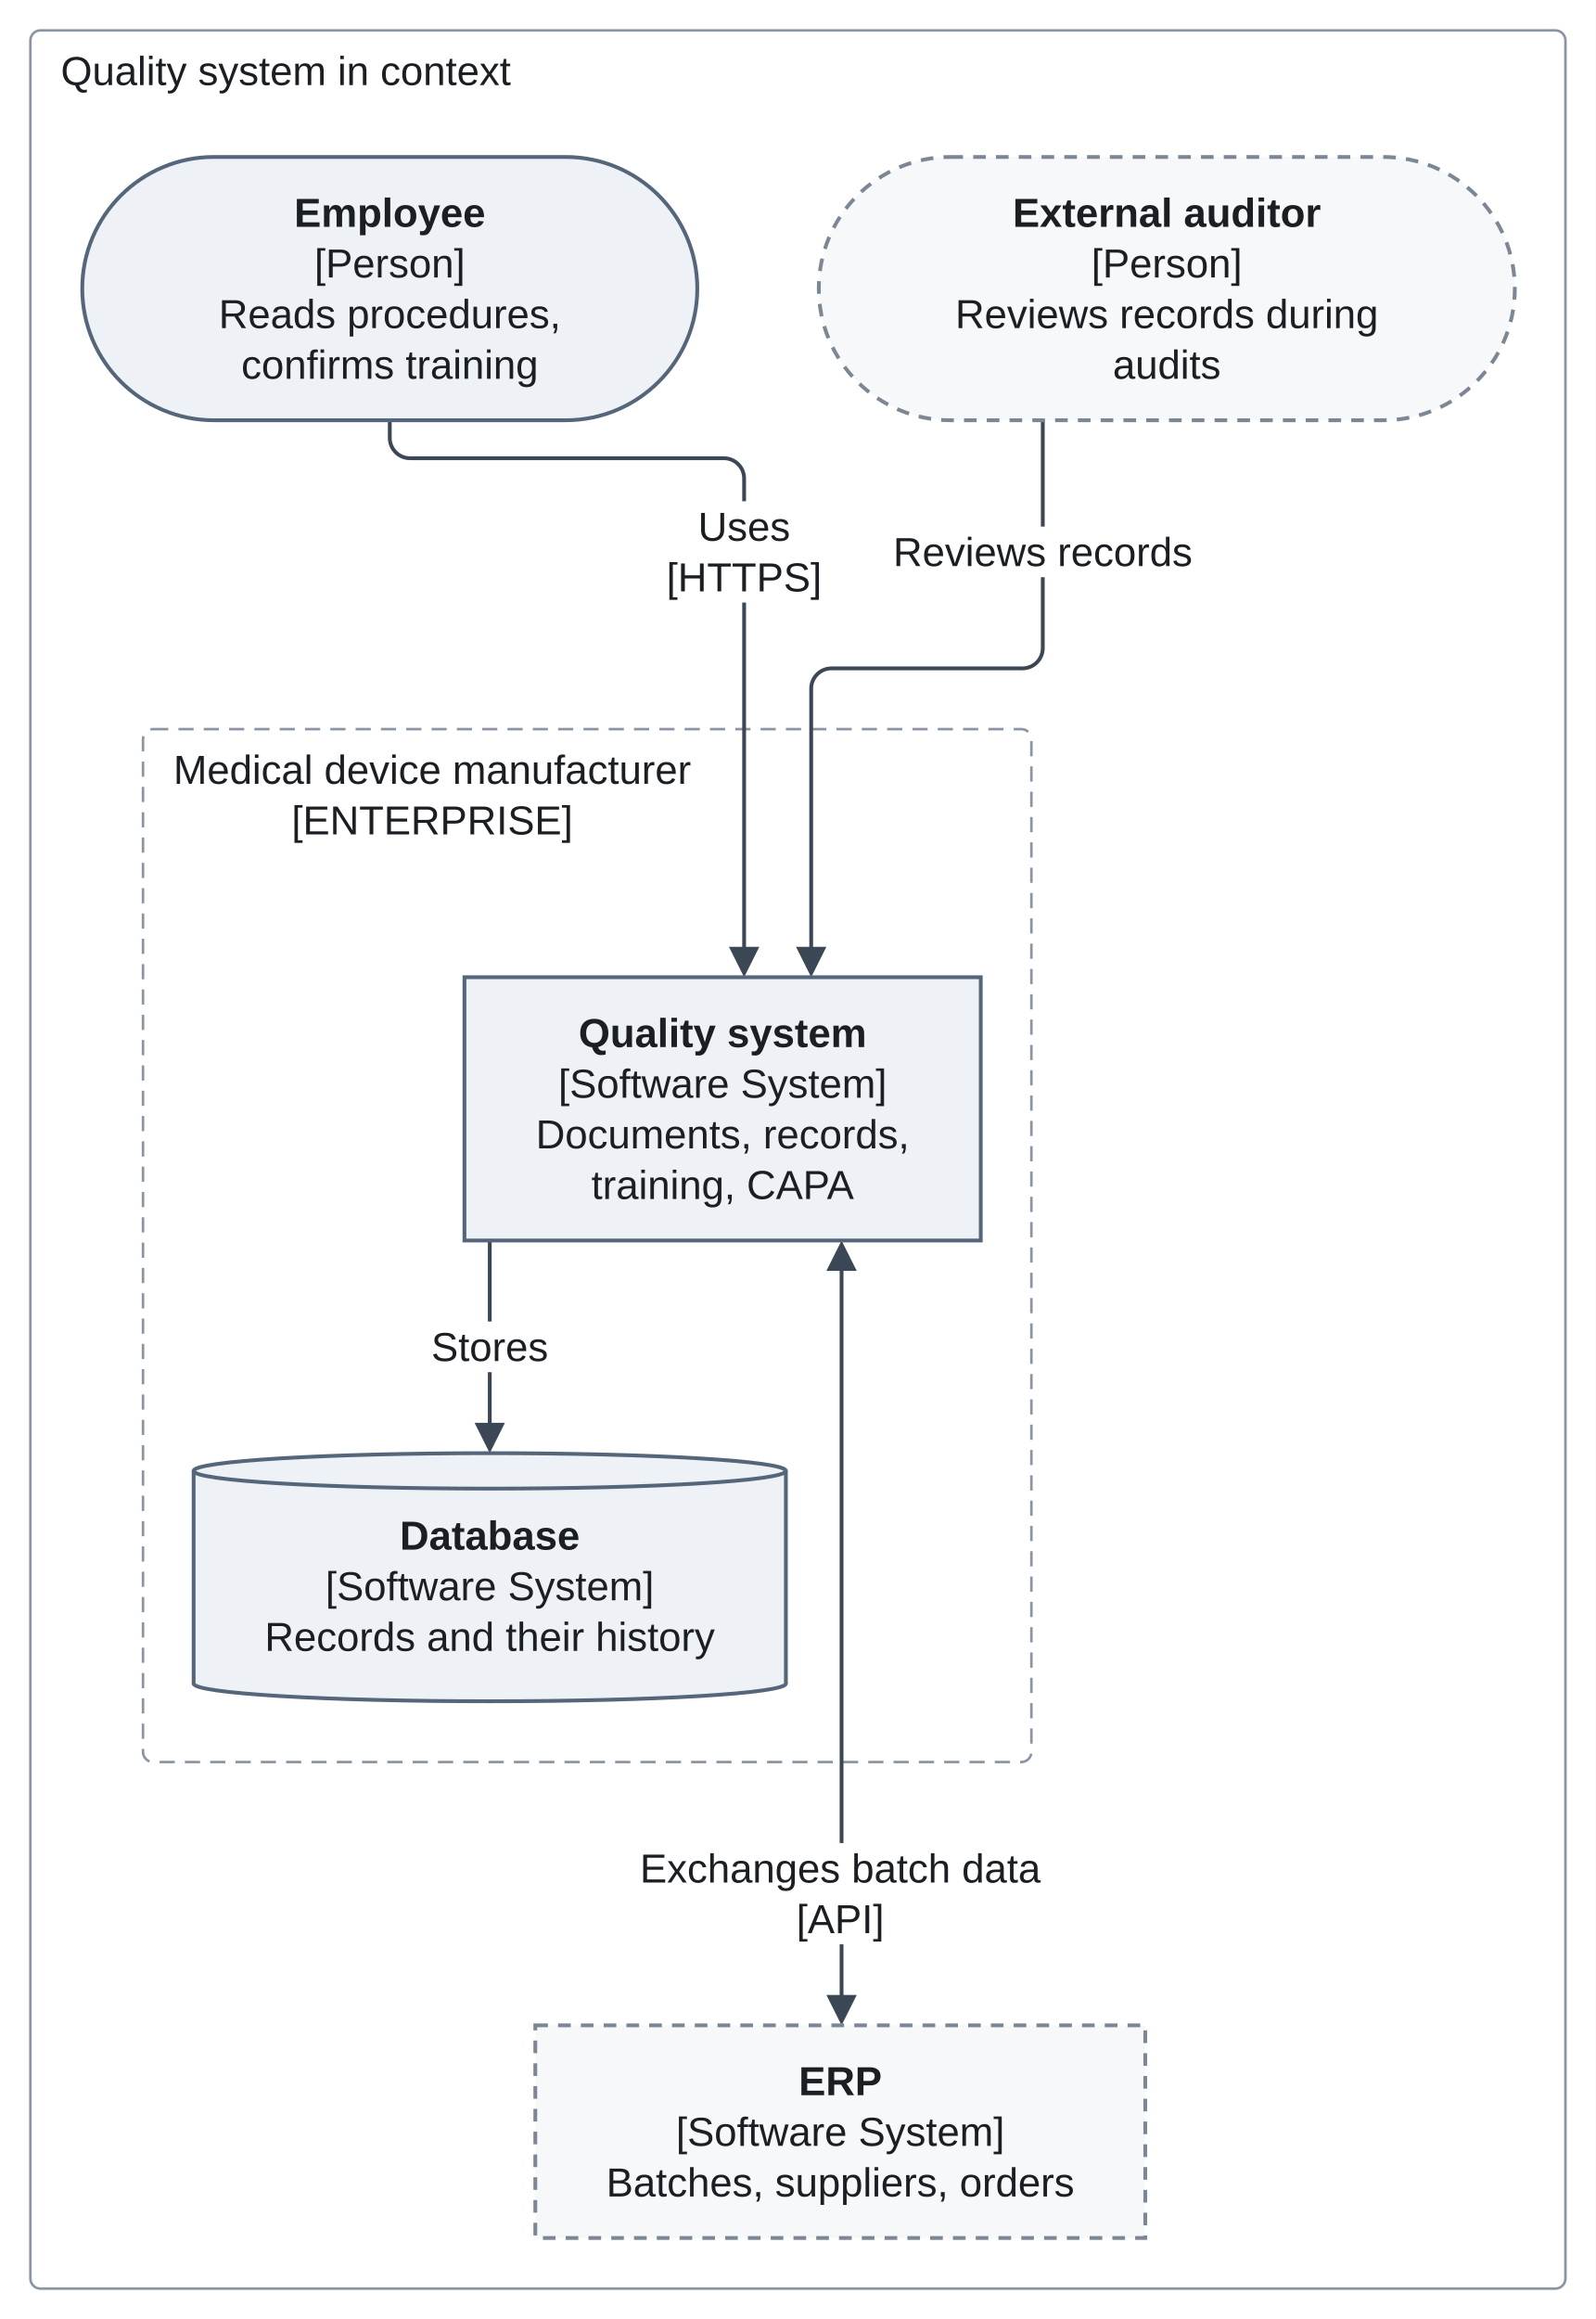
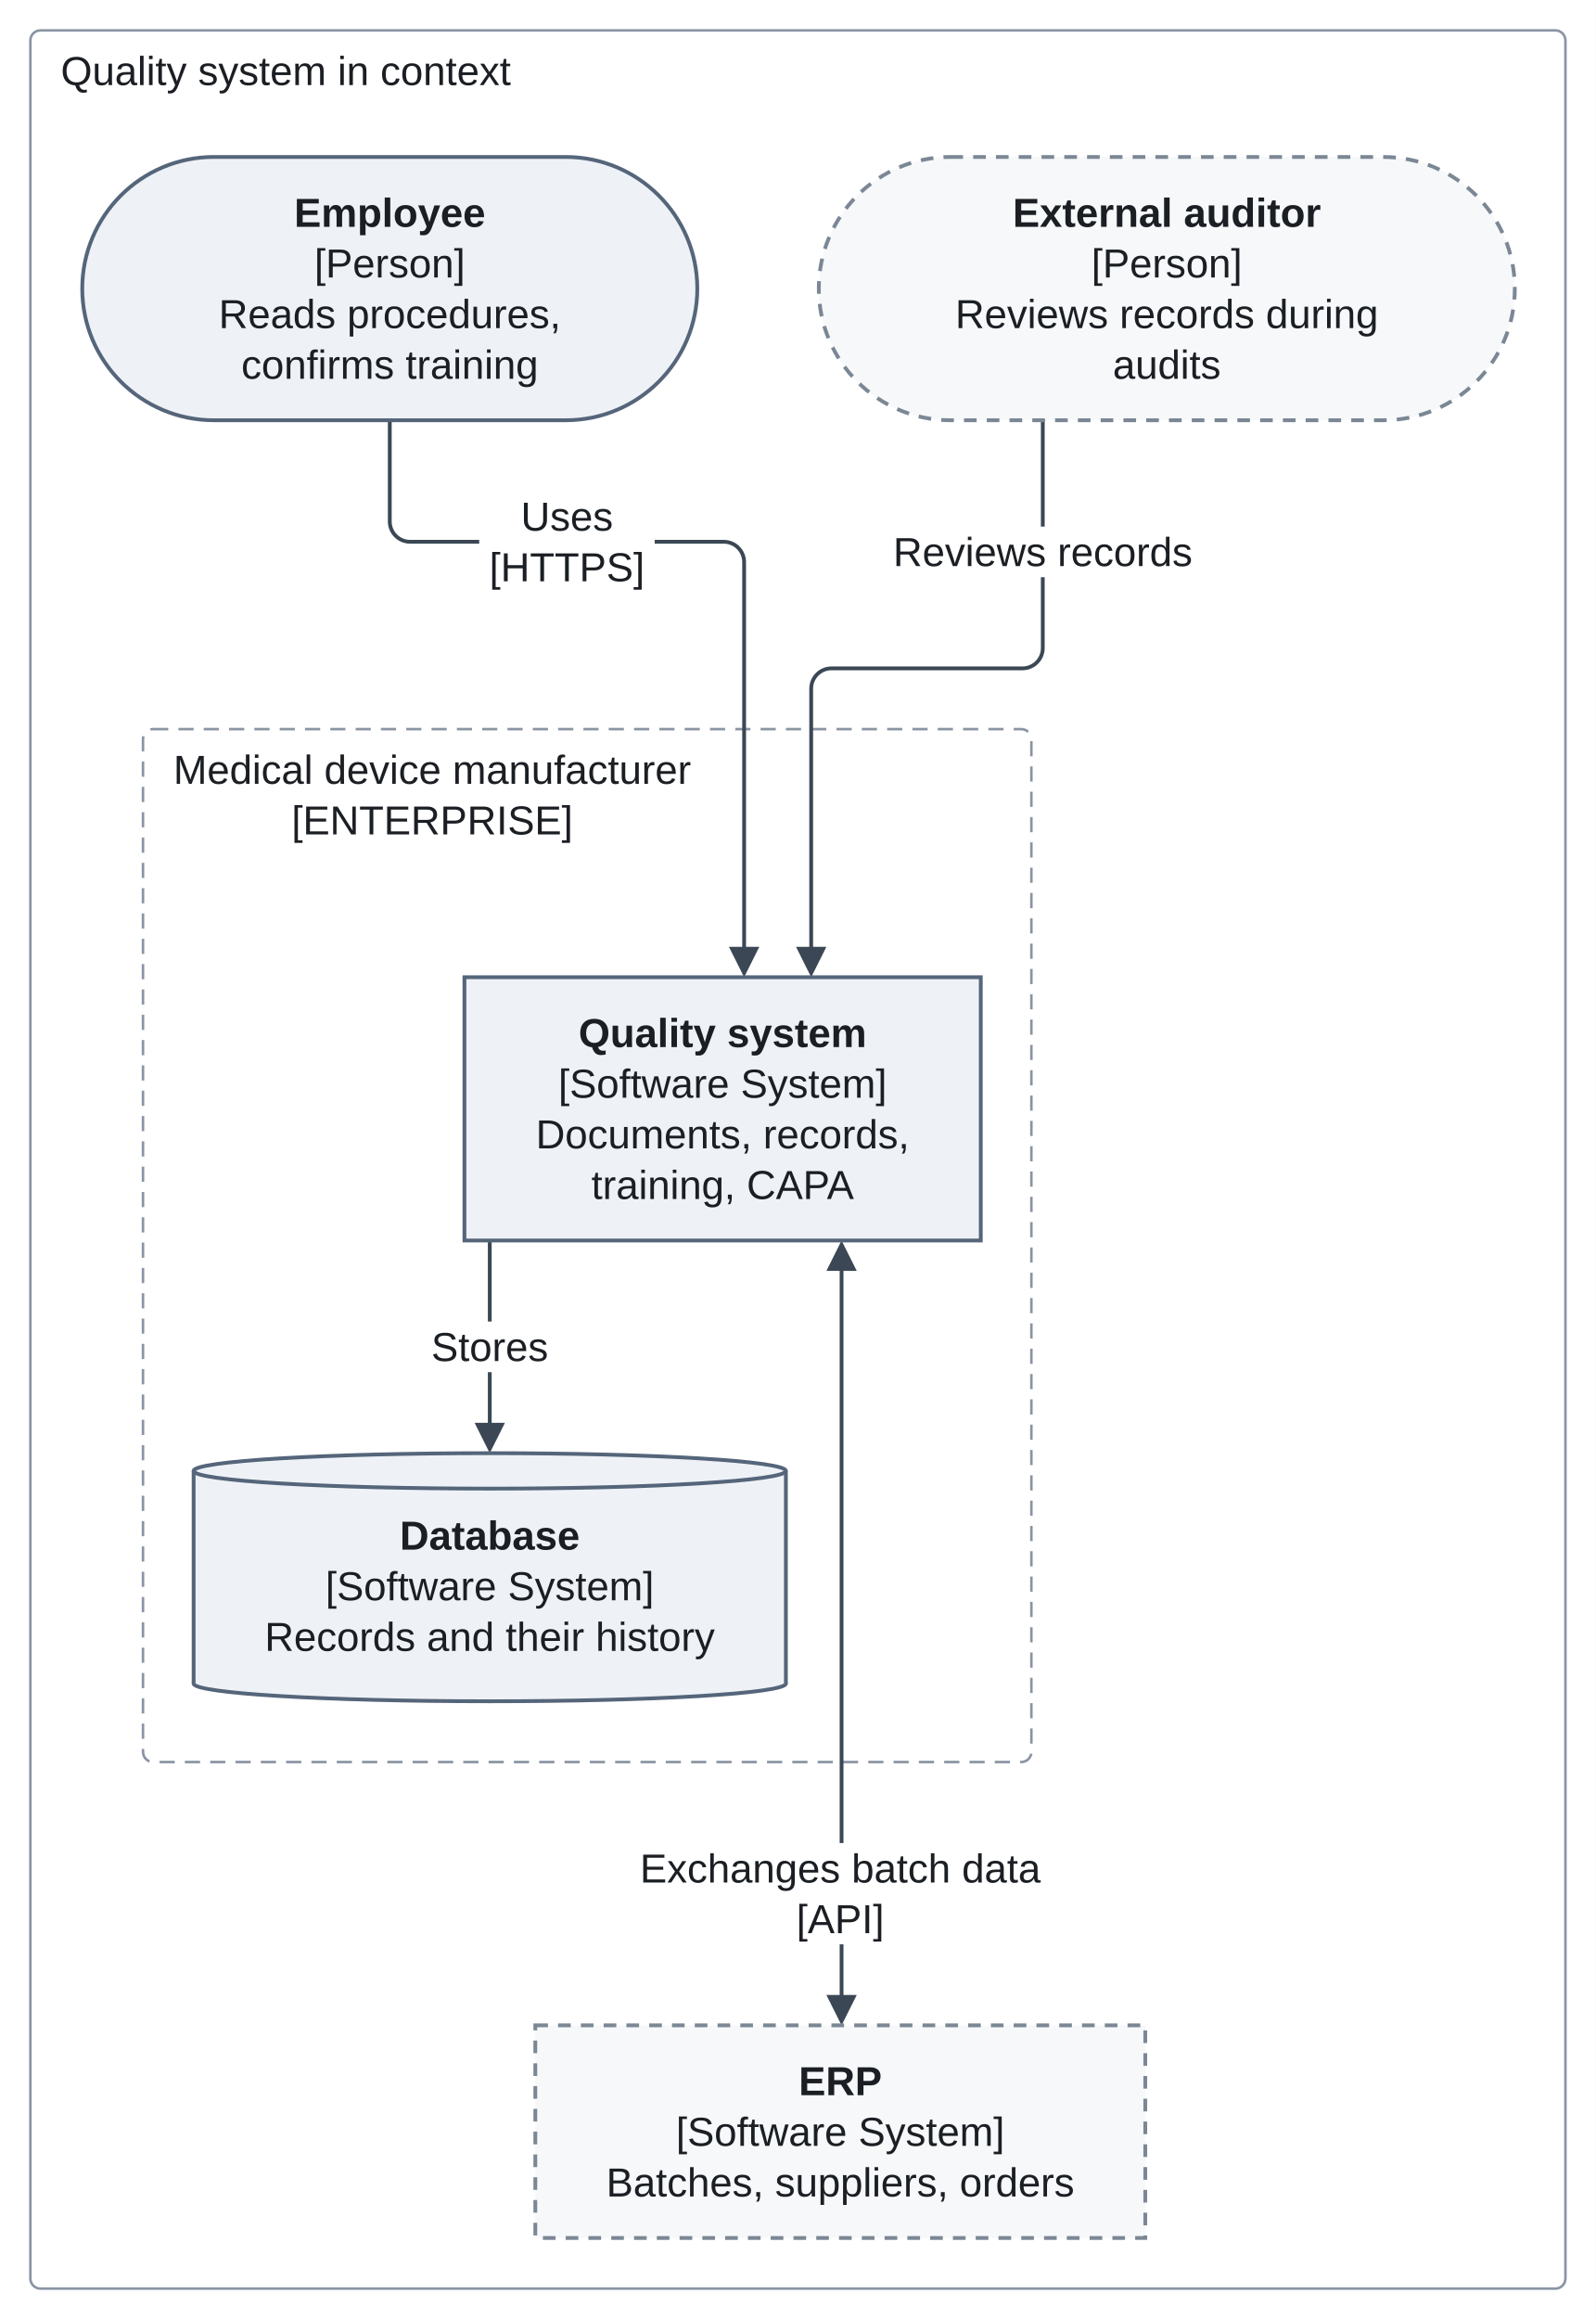
<svg xmlns="http://www.w3.org/2000/svg" version="1.1" width="630.5" height="916" viewBox="-12.25 -12 630.5 916" role="img" font-family="Arimo, Arial, 'Liberation Sans', sans-serif" font-size="16">
  <rect x="-12.25" y="-12" width="630.5" height="916" fill="white" />
  <rect class="cluster" x="-0.25" y="0" width="606.5" height="892" rx="4" fill="none" stroke="#8a94a3" stroke-width="1" />
  <rect class="cluster" x="44.25" y="276" width="351" height="408" rx="4" fill="none" stroke="#8a94a3" stroke-width="1" stroke-dasharray="6 4" />
  <path class="edge" d="M181.25 478 L181.25 553.6" fill="none" stroke="#3b4754" stroke-width="1.5" />
-   <path class="edge" d="M141.75 154 L141.75 161 C141.75 165.4 145.35 169 149.75 169 L273.75 169 C278.15 169 281.75 172.6 281.75 177 L281.75 184 L281.75 365.6" fill="none" stroke="#3b4754" stroke-width="1.5" />
+   <path class="edge" d="M141.75 154 L141.75 194 C141.75 198.4 145.35 202 149.75 202 L273.75 202 C278.15 202 281.75 205.6 281.75 210 L281.75 365.6" fill="none" stroke="#3b4754" stroke-width="1.5" />
  <path class="edge" d="M399.75 154 L399.75 228 L399.75 244 C399.75 248.4 396.15 252 391.75 252 L316.25 252 C311.85 252 308.25 255.6 308.25 260 L308.25 276 L308.25 365.6" fill="none" stroke="#3b4754" stroke-width="1.5" />
  <path class="edge" d="M320.25 486.4 L320.25 779.6" fill="none" stroke="#3b4754" stroke-width="1.5" />
  <rect class="cluster-title-background" x="7.75" y="6" width="185.84" height="20" fill="white" />
  <rect class="cluster-title-background" x="52.25" y="282" width="212.54" height="40" fill="white" />
  <rect class="edge-label-background" x="154.13" y="510" width="54.24" height="20" fill="white" />
-   <rect class="edge-label-background" x="247.08" y="186" width="69.34" height="40" fill="white" />
+   <rect class="edge-label-background" x="177.08" y="182" width="69.34" height="40" fill="white" />
  <rect class="edge-label-background" x="336.62" y="196" width="126.26" height="20" fill="white" />
  <rect class="edge-label-background" x="236.58" y="716" width="166.34" height="40" fill="white" />
  <polygon class="arrowhead" points="181.25,562 175.25,550 187.25,550" fill="#3b4754" />
  <polygon class="arrowhead" points="281.75,374 275.75,362 287.75,362" fill="#3b4754" />
  <polygon class="arrowhead" points="308.25,374 302.25,362 314.25,362" fill="#3b4754" />
  <polygon class="arrowhead" points="320.25,478 326.25,490 314.25,490" fill="#3b4754" />
  <polygon class="arrowhead" points="320.25,788 314.25,776 326.25,776" fill="#3b4754" />
  <rect class="node" x="20.25" y="50" width="243" height="104" rx="52" fill="#eef2f7" stroke="#55657a" stroke-width="1.5" />
  <rect class="node" x="311.25" y="50" width="275" height="104" rx="52" fill="#f6f8fa" stroke="#7b8794" stroke-width="1.5" stroke-dasharray="5 4" />
  <rect class="node" x="171.25" y="374" width="204" height="104" fill="#eef2f7" stroke="#55657a" stroke-width="1.5" />
  <ellipse class="node-detail" cx="181.25" cy="653" rx="117" ry="7" fill="#eef2f7" stroke="#55657a" stroke-width="1.5" />
  <rect class="node" x="64.25" y="569" width="234" height="84" fill="#eef2f7" />
  <line class="node-detail" x1="64.25" y1="569" x2="64.25" y2="653" fill="none" stroke="#55657a" stroke-width="1.5" />
  <line class="node-detail" x1="298.25" y1="569" x2="298.25" y2="653" fill="none" stroke="#55657a" stroke-width="1.5" />
  <ellipse class="node-detail" cx="181.25" cy="569" rx="117" ry="7" fill="#eef2f7" stroke="#55657a" stroke-width="1.5" />
  <rect class="node" x="199.25" y="788" width="241" height="84" fill="#f6f8fa" stroke="#7b8794" stroke-width="1.5" stroke-dasharray="5 4" />
  <text class="cluster-title" x="100.67" y="21.6" text-anchor="middle" fill="#1b1f24">Quality system in context</text>
  <text class="node-label" x="103.96" y="77.6" font-weight="bold" fill="#1b1f24">Employee</text>
  <text class="node-label" x="141.75" y="97.6" text-anchor="middle" fill="#1b1f24">[Person]</text>
  <text class="node-label" x="141.75" y="117.6" text-anchor="middle" fill="#1b1f24">Reads procedures,</text>
  <text class="node-label" x="141.75" y="137.6" text-anchor="middle" fill="#1b1f24">confirms training</text>
  <text class="node-label" x="387.85" y="77.6" font-weight="bold" fill="#1b1f24">External auditor</text>
  <text class="node-label" x="448.75" y="97.6" text-anchor="middle" fill="#1b1f24">[Person]</text>
  <text class="node-label" x="448.75" y="117.6" text-anchor="middle" fill="#1b1f24">Reviews records during</text>
  <text class="node-label" x="448.75" y="137.6" text-anchor="middle" fill="#1b1f24">audits</text>
  <text class="cluster-title" x="158.52" y="297.6" text-anchor="middle" fill="#1b1f24">Medical device manufacturer</text>
  <text class="cluster-title" x="158.52" y="317.6" text-anchor="middle" fill="#1b1f24">[ENTERPRISE]</text>
  <text class="node-label" x="216.34" y="401.6" font-weight="bold" fill="#1b1f24">Quality system</text>
  <text class="node-label" x="273.25" y="421.6" text-anchor="middle" fill="#1b1f24">[Software System]</text>
  <text class="node-label" x="273.25" y="441.6" text-anchor="middle" fill="#1b1f24">Documents, records,</text>
  <text class="node-label" x="273.25" y="461.6" text-anchor="middle" fill="#1b1f24">training, CAPA</text>
  <text class="node-label" x="145.68" y="600.1" font-weight="bold" fill="#1b1f24">Database</text>
  <text class="node-label" x="181.25" y="620.1" text-anchor="middle" fill="#1b1f24">[Software System]</text>
  <text class="node-label" x="181.25" y="640.1" text-anchor="middle" fill="#1b1f24">Records and their history</text>
  <text class="edge-label" x="181.25" y="525.6" text-anchor="middle" fill="#1b1f24">Stores</text>
  <text class="node-label" x="303.3" y="815.6" font-weight="bold" fill="#1b1f24">ERP</text>
  <text class="node-label" x="319.75" y="835.6" text-anchor="middle" fill="#1b1f24">[Software System]</text>
  <text class="node-label" x="319.75" y="855.6" text-anchor="middle" fill="#1b1f24">Batches, suppliers, orders</text>
-   <text class="edge-label" x="281.75" y="201.6" text-anchor="middle" fill="#1b1f24">Uses</text>
-   <text class="edge-label" x="281.75" y="221.6" text-anchor="middle" fill="#1b1f24">[HTTPS]</text>
+   <text class="edge-label" x="211.75" y="197.6" text-anchor="middle" fill="#1b1f24">Uses</text>
+   <text class="edge-label" x="211.75" y="217.6" text-anchor="middle" fill="#1b1f24">[HTTPS]</text>
  <text class="edge-label" x="399.75" y="211.6" text-anchor="middle" fill="#1b1f24">Reviews records</text>
  <text class="edge-label" x="319.75" y="731.6" text-anchor="middle" fill="#1b1f24">Exchanges batch data</text>
  <text class="edge-label" x="319.75" y="751.6" text-anchor="middle" fill="#1b1f24">[API]</text>
</svg>
